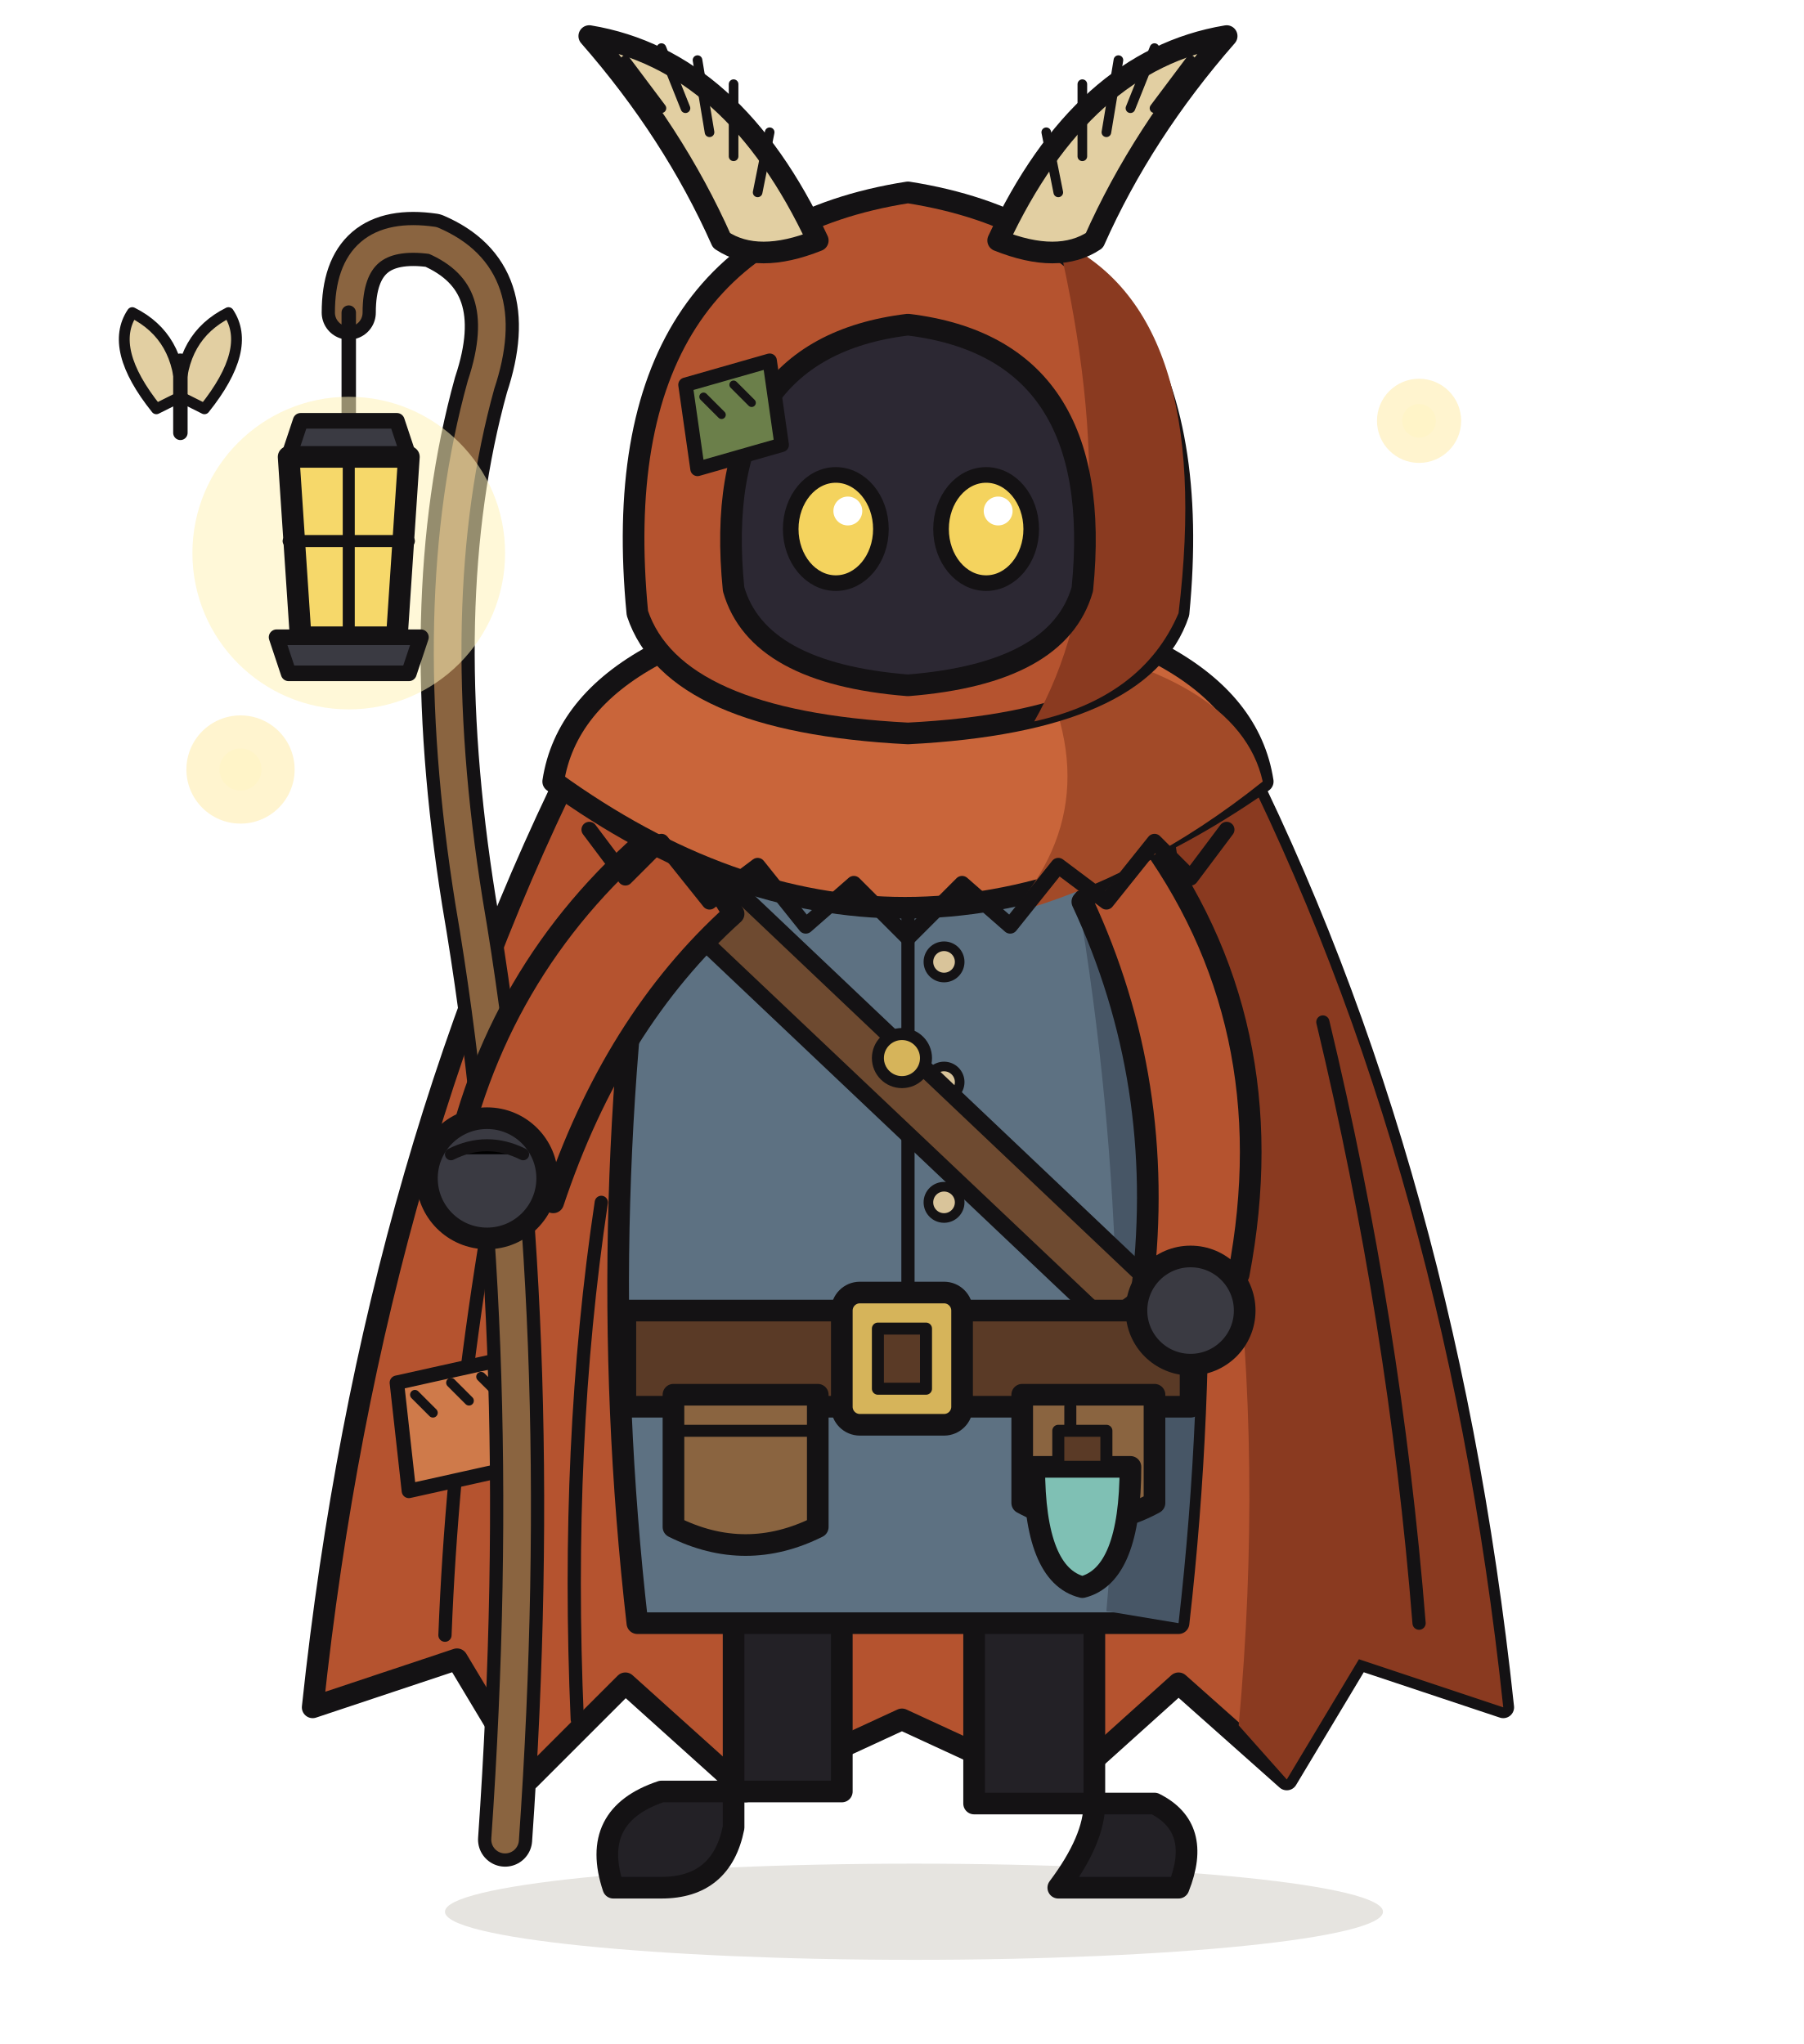
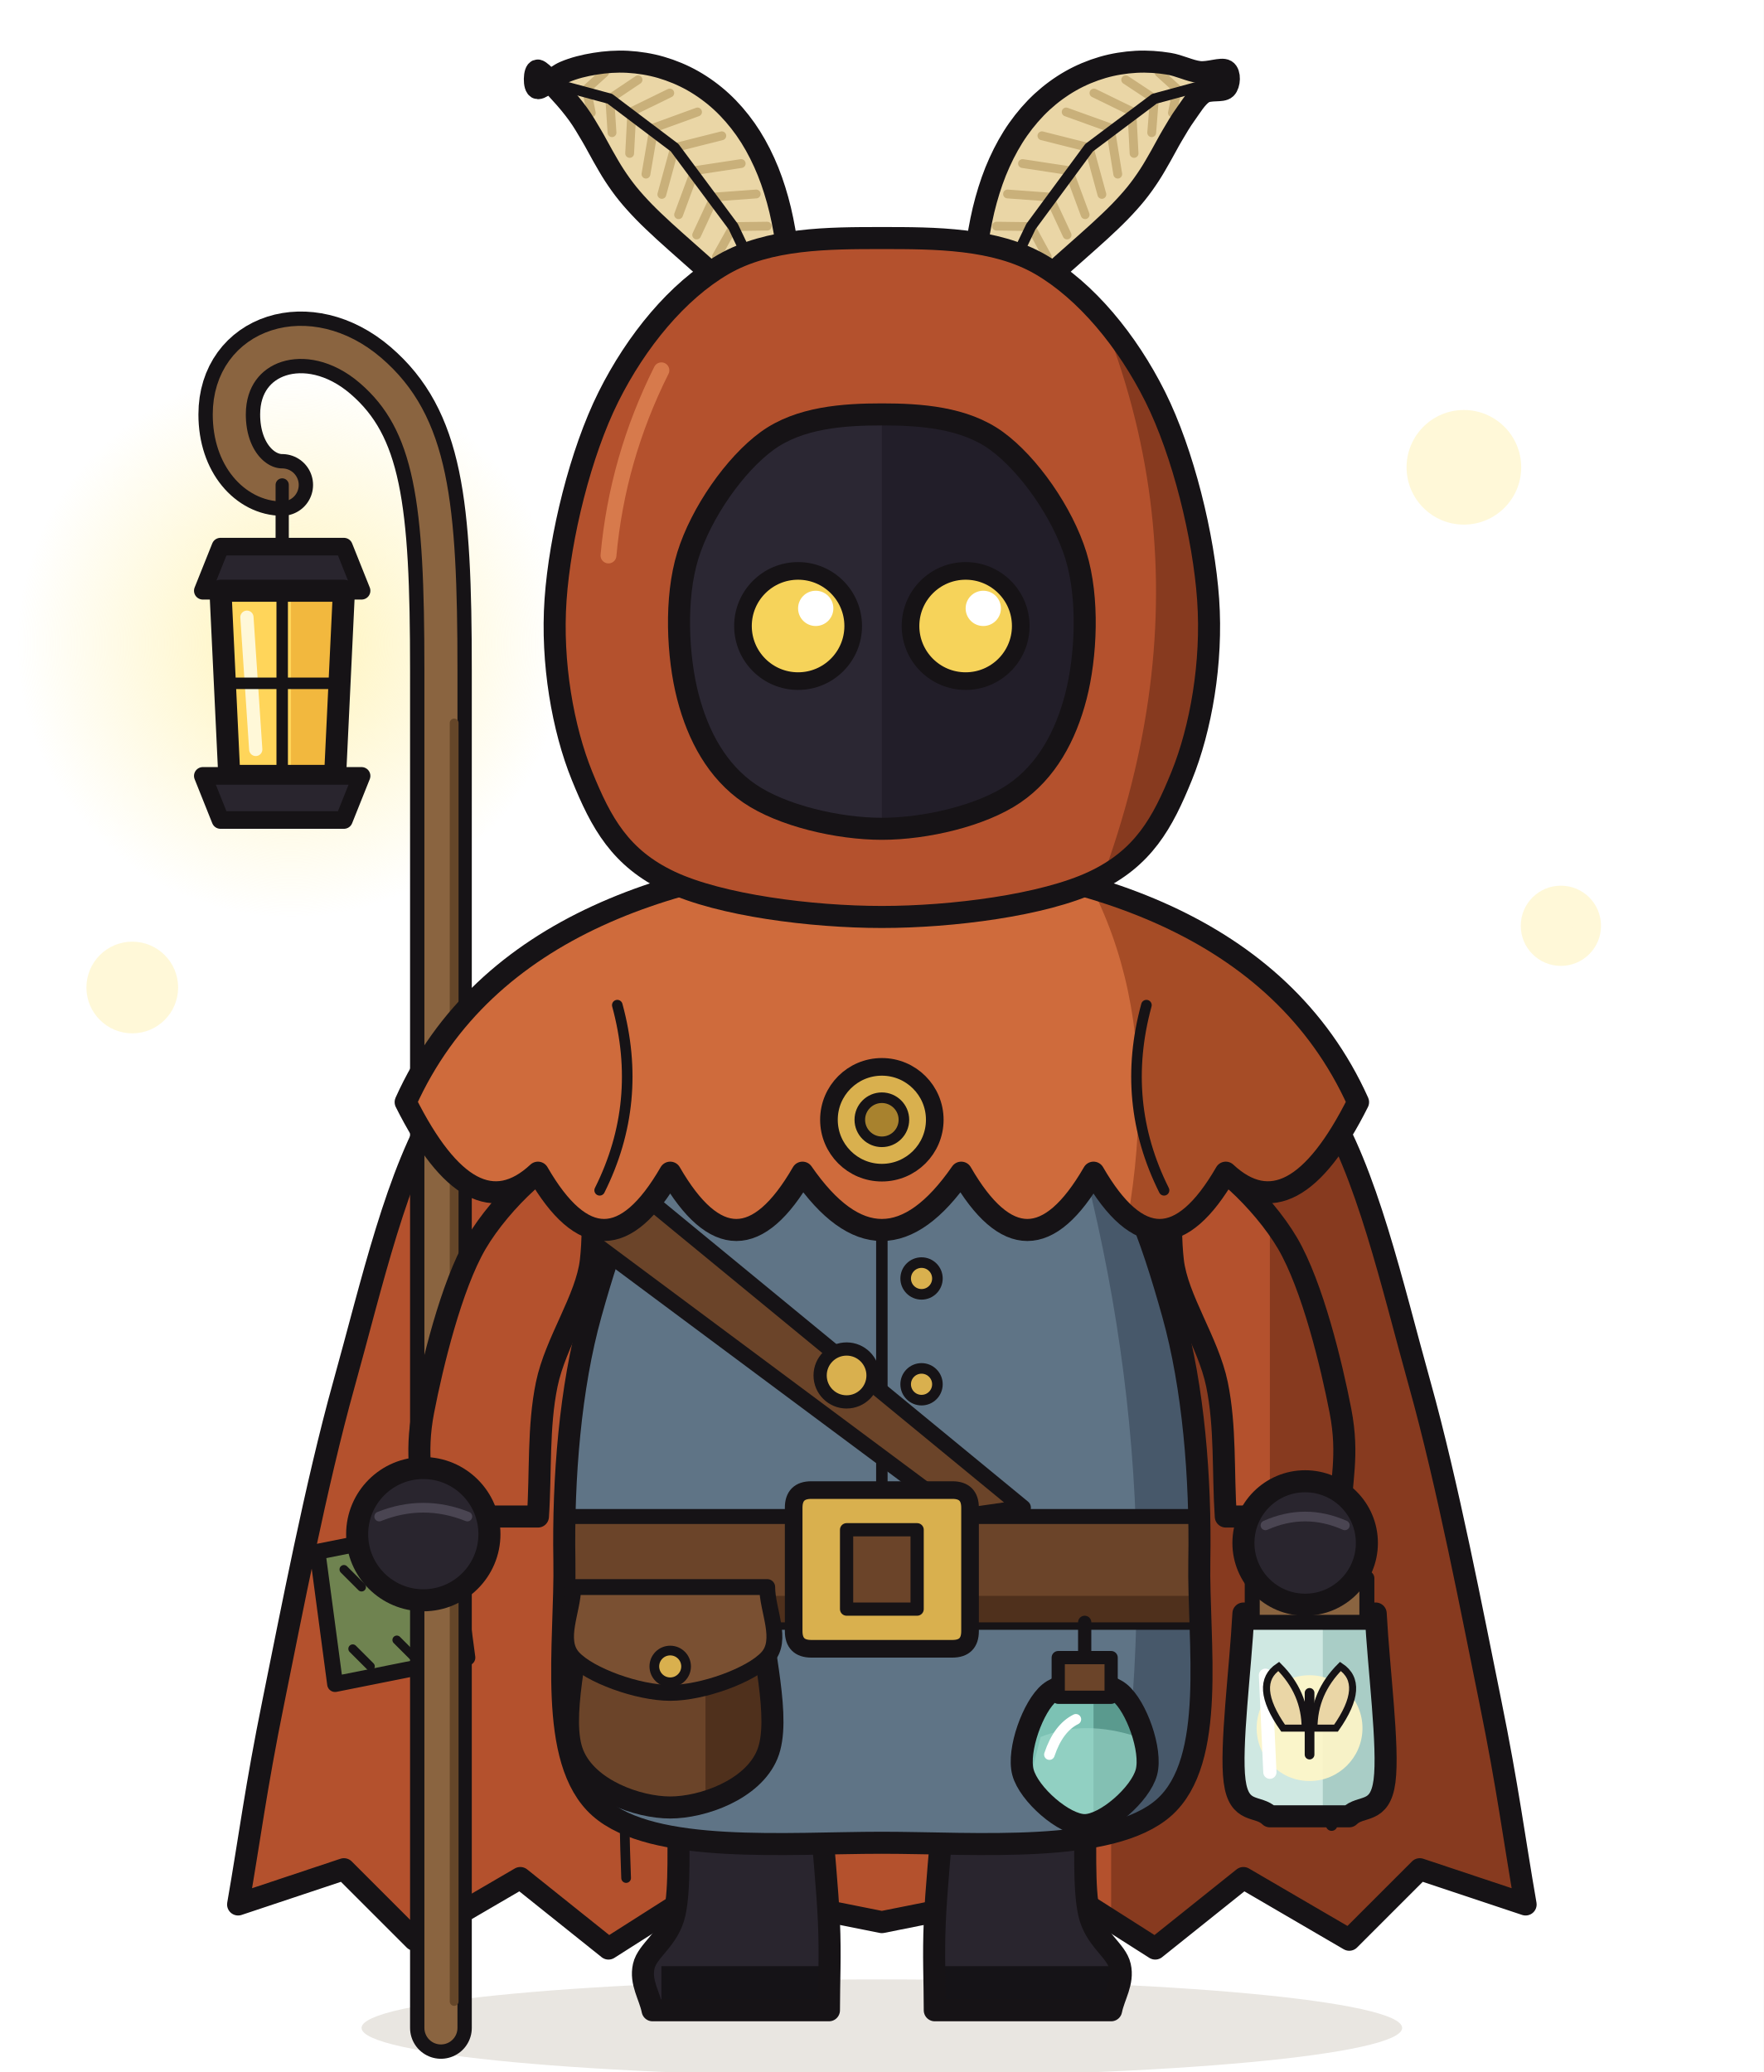
- <svg xmlns="http://www.w3.org/2000/svg" width="600" height="680" viewBox="0 0 300 340">
-   <rect width="300" height="340" fill="#fff" />
-   <g stroke="#141214" stroke-width="3.6" stroke-linejoin="round" stroke-linecap="round">
-     <ellipse cx="152" cy="318" rx="78" ry="8" fill="#e6e4e0" stroke="none" />
-     <g stroke="none">
-       <circle cx="40" cy="128" r="9" fill="#ffe9a0" opacity=".5" />
-       <circle cx="40" cy="128" r="3.5" fill="#fff4c8" />
-       <circle cx="236" cy="70" r="7" fill="#ffe9a0" opacity=".5" />
-       <circle cx="236" cy="70" r="2.8" fill="#fff4c8" />
-     </g>
-     <path d="M100 118 Q62 190 52 284 L76 276 L88 296 L104 280 L124 298 L150 286 L176 298 L196 280 L214 296 L226 276 L250 284 Q240 190 202 118 Z" fill="#b5532f" />
-     <path d="M202 118 Q240 190 250 284 L226 276 L214 296 L206 287 Q214 200 186 124 Z" fill="#8a3a20" stroke="none" />
-     <path d="M90 160 Q76 220 74 272 M220 170 Q232 220 236 270 M100 200 Q94 240 96 286" fill="none" stroke-width="2.2" />
-     <path d="M66 230 L84 226 L86 244 L68 248 Z" fill="#cf7a4a" stroke-width="2.4" />
-     <path d="M69 232 l3 3 M75 230 l3 3 M80 229 l3 3" stroke-width="1.6" />
-     <path d="M122 262 L122 304 Q120 314 110 314 L102 314 Q98 302 110 298 L140 298 L140 262 Z" fill="#232126" />
-     <path d="M162 262 L162 300 L192 300 Q200 304 196 314 L176 314 Q182 306 182 300 L182 262 Z" fill="#232126" />
-     <path d="M110 130 Q98 200 106 270 L196 270 Q204 200 192 130 Z" fill="#5d7182" />
-     <path d="M176 132 Q190 200 184 268 L196 270 Q204 200 192 130 Z" fill="#475666" stroke="none" />
-     <path d="M151 140 L151 216" stroke-width="2.2" />
-     <circle cx="157" cy="160" r="2.6" fill="#d9c49a" stroke-width="1.6" />
-     <circle cx="157" cy="180" r="2.6" fill="#d9c49a" stroke-width="1.6" />
-     <circle cx="157" cy="200" r="2.6" fill="#d9c49a" stroke-width="1.6" />
-     <path d="M114 140 L192 214 L184 220 L108 148 Z" fill="#6e4a30" stroke-width="2.8" />
-     <circle cx="150" cy="176" r="4" fill="#d6b45a" stroke-width="2" />
-     <path d="M104 218 L198 218 L198 234 L104 234 Z" fill="#5a3a26" />
-     <rect x="140" y="215" width="20" height="22" rx="3" fill="#d6b45a" />
-     <rect x="146" y="221" width="8" height="10" fill="#5a3a26" stroke-width="2" />
-     <path d="M112 232 L136 232 L136 254 Q124 260 112 254 Z" fill="#8a6440" />
-     <path d="M112 238 L136 238" stroke-width="2" />
-     <path d="M170 232 L192 232 L192 250 Q181 256 170 250 Z" fill="#8a6440" />
-     <path d="M178 234 L178 242" stroke-width="2" />
-     <path d="M172 244 Q172 262 180 264 Q188 262 188 244 Z" fill="#7fc0b4" />
-     <rect x="176" y="238" width="8" height="6" fill="#5a3a26" stroke-width="2" />
-     <path d="M190 138 Q214 170 206 212 L190 214 Q194 180 180 150 Z" fill="#b5532f" />
-     <circle cx="198" cy="218" r="9" fill="#3a3a42" />
-     <path d="M84 306 Q90 220 78 150 Q70 100 80 64 Q86 46 72 40 Q58 38 58 52" fill="none" stroke-width="9" />
-     <path d="M84 306 Q90 220 78 150 Q70 100 80 64 Q86 46 72 40 Q58 38 58 52" fill="none" stroke="#8a6440" stroke-width="4.6" />
-     <path d="M58 52 L58 70" stroke-width="2.4" />
-     <circle cx="58" cy="92" r="26" fill="#fff2b8" stroke="none" opacity=".55" />
-     <path d="M50 70 L66 70 L68 76 L48 76 Z" fill="#3a3a42" stroke-width="2.6" />
-     <path d="M48 76 L68 76 L66 106 L50 106 Z" fill="#f6d86a" />
-     <path d="M58 76 L58 106 M48 90 L68 90" stroke-width="2" />
-     <path d="M46 106 L70 106 L68 112 L48 112 Z" fill="#3a3a42" stroke-width="2.6" />
-     <g stroke-width="1.8">
-       <path d="M26 68 Q18 58 22 52 Q30 56 30 66 Z" fill="#e2cfa2" />
-       <path d="M34 68 Q42 58 38 52 Q30 56 30 66 Z" fill="#e2cfa2" />
-       <path d="M30 60 L30 72" stroke-width="2.4" />
-     </g>
-     <path d="M112 136 Q84 158 76 192 L92 200 Q102 170 122 152 Z" fill="#b5532f" />
-     <circle cx="81" cy="196" r="10" fill="#3a3a42" />
-     <path d="M75 192 Q81 189 87 192" stroke-width="2" />
-     <path d="M92 130 Q150 172 210 130 Q206 104 151 98 Q96 104 92 130 Z" fill="#c9653a" />
-     <path d="M170 106 Q206 112 210 130 Q190 146 168 152 Q186 132 170 106 Z" fill="#a24a28" stroke="none" />
-     <path d="M98 138 L104 146 L110 140 L118 150 L126 144 L134 154 L142 147 L151 156 L160 147 L168 154 L176 144 L184 150 L192 140 L198 146 L204 138" fill="none" stroke-width="2.6" />
-     <path d="M106 102 Q100 40 151 32 Q202 40 196 102 Q190 120 151 122 Q112 120 106 102 Z" fill="#b5532f" />
-     <path d="M176 40 Q202 52 196 102 Q190 116 172 120 Q188 92 176 40 Z" fill="#8a3a20" stroke="none" />
-     <path d="M122 98 Q118 58 151 54 Q184 58 180 98 Q176 112 151 114 Q126 112 122 98 Z" fill="#2c2833" />
-     <ellipse cx="139" cy="88" rx="7.5" ry="9" fill="#f4d35e" stroke-width="2.6" />
-     <ellipse cx="164" cy="88" rx="7.5" ry="9" fill="#f4d35e" stroke-width="2.6" />
-     <circle cx="141" cy="85" r="2.4" fill="#fff" stroke="none" />
-     <circle cx="166" cy="85" r="2.4" fill="#fff" stroke="none" />
-     <path d="M136 40 Q122 10 98 6 Q112 22 120 40 Q126 44 136 40 Z" fill="#e2cfa2" />
-     <path d="M166 40 Q180 10 204 6 Q190 22 182 40 Q176 44 166 40 Z" fill="#e2cfa2" />
-     <path d="M104 10 L110 18 M110 8 L114 18 M116 10 L118 22 M122 14 L122 26 M128 22 L126 32" stroke-width="1.6" />
-     <path d="M198 10 L192 18 M192 8 L188 18 M186 10 L184 22 M180 14 L180 26 M174 22 L176 32" stroke-width="1.6" />
-     <path d="M114 64 L128 60 L130 74 L116 78 Z" fill="#6b7f4a" stroke-width="2.4" />
-     <path d="M117 66 l3 3 M122 64 l3 3" stroke-width="1.4" />
+ <svg xmlns="http://www.w3.org/2000/svg" width="800" height="940" viewBox="0 -14 400 470">
+   <rect x="0" y="-14" width="400" height="470" fill="#ffffff" />
+   <defs>
+     <radialGradient id="glow">
+       <stop offset="0" stop-color="#fff3b8" stop-opacity="0.95" />
+       <stop offset="1" stop-color="#fff3b8" stop-opacity="0" />
+     </radialGradient>
+   </defs>
+   <ellipse cx="200" cy="446" rx="118" ry="11" fill="#e9e6e1" />
+   <circle cx="66" cy="132" r="62" fill="url(#glow)" />
+   <clipPath id="c0">
+     <path d="M200 196C220.67 196 245.33 199.33 262 206C278.67 212.67 290 220.33 300 236C310 251.67 315.67 277.33 322 300C328.33 322.67 334 352.33 338 372C342 391.67 343.33 402.67 346 418C338 415.33 330 412.67 322 410C316.67 415.33 311.33 420.67 306 426C298 421.33 290 416.67 282 412C275.33 417.33 268.67 422.67 262 428C254.67 423.33 247.33 418.67 240 414C226.67 416.67 213.33 419.33 200 422C186.67 419.33 173.33 416.67 160 414C152.67 418.67 145.33 423.33 138 428C131.33 422.67 124.67 417.33 118 412C110 416.67 102 421.33 94 426C88.67 420.67 83.33 415.33 78 410C70 412.67 62 415.33 54 418C56.67 402.67 58 391.67 62 372C66 352.33 71.67 322.67 78 300C84.33 277.33 90 251.67 100 236C110 220.33 121.33 212.67 138 206C154.67 199.33 179.33 196 200 196Z" />
+   </clipPath>
+   <path d="M200 196C220.67 196 245.33 199.33 262 206C278.67 212.67 290 220.33 300 236C310 251.67 315.67 277.33 322 300C328.33 322.67 334 352.33 338 372C342 391.67 343.33 402.67 346 418C338 415.33 330 412.67 322 410C316.67 415.33 311.33 420.67 306 426C298 421.33 290 416.67 282 412C275.33 417.33 268.67 422.67 262 428C254.67 423.33 247.33 418.67 240 414C226.67 416.67 213.33 419.33 200 422C186.67 419.33 173.33 416.67 160 414C152.67 418.67 145.33 423.33 138 428C131.33 422.67 124.67 417.33 118 412C110 416.67 102 421.33 94 426C88.67 420.67 83.33 415.33 78 410C70 412.67 62 415.33 54 418C56.67 402.67 58 391.67 62 372C66 352.33 71.67 322.67 78 300C84.33 277.33 90 251.67 100 236C110 220.33 121.33 212.67 138 206C154.67 199.33 179.33 196 200 196Z" fill="#b4512d" />
+   <g clip-path="url(#c0)">
+     <path d="M252 150 L360 150 L360 440 L252 440 Z" fill="#873a1f" />
+     <path d="M120 270 Q104 340 98 400" fill="none" stroke="#161316" stroke-width="2.6" stroke-linecap="round" stroke-linejoin="round" />
+     <path d="M280 270 Q296 340 302 400" fill="none" stroke="#161316" stroke-width="2.6" stroke-linecap="round" stroke-linejoin="round" />
+     <path d="M146 300 Q140 360 142 412" fill="none" stroke="#161316" stroke-width="2.2" stroke-linecap="round" stroke-linejoin="round" />
  </g>
+   <path d="M200 196C220.67 196 245.33 199.33 262 206C278.67 212.67 290 220.33 300 236C310 251.67 315.67 277.33 322 300C328.33 322.67 334 352.33 338 372C342 391.67 343.33 402.67 346 418C338 415.33 330 412.67 322 410C316.67 415.33 311.33 420.67 306 426C298 421.33 290 416.67 282 412C275.33 417.33 268.67 422.67 262 428C254.67 423.33 247.33 418.67 240 414C226.67 416.67 213.33 419.33 200 422C186.67 419.33 173.33 416.67 160 414C152.67 418.67 145.33 423.33 138 428C131.33 422.67 124.67 417.33 118 412C110 416.67 102 421.33 94 426C88.67 420.67 83.33 415.33 78 410C70 412.67 62 415.33 54 418C56.67 402.67 58 391.67 62 372C66 352.33 71.67 322.67 78 300C84.33 277.33 90 251.67 100 236C110 220.33 121.33 212.67 138 206C154.67 199.33 179.33 196 200 196Z" fill="none" stroke="#161316" stroke-width="5" stroke-linejoin="round" stroke-linecap="round" />
+   <path d="M72 338 L102 332 L106 362 L76 368 Z" fill="#6f8350" stroke="#161316" stroke-width="3.6" stroke-linejoin="round" stroke-linecap="round" />
+   <path d="M78 342 l4 4 M86 340 l4 4 M94 338 l4 4 M80 360 l4 4 M90 358 l4 4" fill="none" stroke="#161316" stroke-width="2" stroke-linecap="round" stroke-linejoin="round" />
+   <clipPath id="c1">
+     <path d="M186 396C175.33 396 164.67 396 154 396C153.67 404 154.33 414 153 420C151.67 426 146.83 428.33 146 432C145.17 435.67 147.33 438.67 148 442C161.33 442 174.67 442 188 442C188 435.33 188.33 429.67 188 422C187.67 414.33 186.67 404.67 186 396Z" />
+   </clipPath>
+   <path d="M186 396C175.33 396 164.67 396 154 396C153.67 404 154.33 414 153 420C151.67 426 146.83 428.33 146 432C145.17 435.67 147.33 438.67 148 442C161.33 442 174.67 442 188 442C188 435.33 188.33 429.67 188 422C187.67 414.33 186.67 404.67 186 396Z" fill="#29252e" />
+   <g clip-path="url(#c1)">
+     <path d="M150 432 L200 432 L200 446 L150 446 Z" fill="#151317" />
+   </g>
+   <path d="M186 396C175.33 396 164.67 396 154 396C153.67 404 154.33 414 153 420C151.67 426 146.83 428.33 146 432C145.17 435.67 147.33 438.67 148 442C161.33 442 174.67 442 188 442C188 435.33 188.33 429.67 188 422C187.67 414.33 186.67 404.67 186 396Z" fill="none" stroke="#161316" stroke-width="5" stroke-linejoin="round" stroke-linecap="round" />
+   <clipPath id="c2">
+     <path d="M214 396C224.67 396 235.33 396 246 396C246.33 404 245.67 414 247 420C248.33 426 253.17 428.33 254 432C254.83 435.67 252.67 438.67 252 442C238.67 442 225.33 442 212 442C212 435.33 211.67 429.67 212 422C212.33 414.33 213.33 404.67 214 396Z" />
+   </clipPath>
+   <path d="M214 396C224.67 396 235.33 396 246 396C246.33 404 245.67 414 247 420C248.33 426 253.17 428.33 254 432C254.83 435.67 252.67 438.67 252 442C238.67 442 225.33 442 212 442C212 435.33 211.67 429.67 212 422C212.33 414.33 213.33 404.67 214 396Z" fill="#29252e" />
+   <g clip-path="url(#c2)">
+     <path d="M210 432 L260 432 L260 446 L210 446 Z" fill="#151317" />
+   </g>
+   <path d="M214 396C224.67 396 235.33 396 246 396C246.33 404 245.67 414 247 420C248.33 426 253.17 428.33 254 432C254.83 435.67 252.67 438.67 252 442C238.67 442 225.33 442 212 442C212 435.33 211.67 429.67 212 422C212.33 414.33 213.33 404.67 214 396Z" fill="none" stroke="#161316" stroke-width="5" stroke-linejoin="round" stroke-linecap="round" />
+   <clipPath id="c3">
+     <path d="M200 236C214.67 236 233 232 244 240C255 248 261.33 267.33 266 284C270.67 300.67 272.33 321.33 272 340C271.67 358.67 276 385.33 264 396C252 406.67 221.33 404 200 404C178.67 404 148 406.67 136 396C124 385.33 128.33 358.67 128 340C127.67 321.33 129.33 300.67 134 284C138.67 267.33 145 248 156 240C167 232 185.33 236 200 236Z" />
+   </clipPath>
+   <path d="M200 236C214.67 236 233 232 244 240C255 248 261.33 267.33 266 284C270.67 300.67 272.33 321.33 272 340C271.67 358.67 276 385.33 264 396C252 406.67 221.33 404 200 404C178.67 404 148 406.67 136 396C124 385.33 128.33 358.67 128 340C127.67 321.33 129.33 300.67 134 284C138.67 267.33 145 248 156 240C167 232 185.33 236 200 236Z" fill="#5f7486" />
+   <g clip-path="url(#c3)">
+     <path d="M240 230 Q268 320 252 410 L300 410 L300 230 Z" fill="#47586a" />
+     <path d="M200 262 L200 330" fill="none" stroke="#161316" stroke-width="2.6" stroke-linecap="round" stroke-linejoin="round" />
+     <circle cx="209" cy="276" r="3.6" fill="#d9b04e" stroke="#161316" stroke-width="2.4" />
+     <circle cx="209" cy="300" r="3.6" fill="#d9b04e" stroke="#161316" stroke-width="2.4" />
+     <path d="M100 330 L300 330 L300 354 L100 354 Z" fill="#6b4429" stroke="#161316" stroke-width="3.4" />
+     <path d="M100 348 L300 348 L300 354 L100 354 Z" fill="#4f301c" />
+   </g>
+   <path d="M200 236C214.67 236 233 232 244 240C255 248 261.33 267.33 266 284C270.67 300.67 272.33 321.33 272 340C271.67 358.67 276 385.33 264 396C252 406.67 221.33 404 200 404C178.67 404 148 406.67 136 396C124 385.33 128.33 358.67 128 340C127.67 321.33 129.33 300.67 134 284C138.67 267.33 145 248 156 240C167 232 185.33 236 200 236Z" fill="none" stroke="#161316" stroke-width="5" stroke-linejoin="round" stroke-linecap="round" />
+   <path d="M142 254 L232 328 L218 330 L132 266 Z" fill="#6b4429" stroke="#161316" stroke-width="3.6" stroke-linejoin="round" stroke-linecap="round" />
+   <circle cx="192" cy="298" r="6" fill="#d9b04e" stroke="#161316" stroke-width="3" />
+   <path d="M184 324 L216 324 Q220 324 220 328 L220 356 Q220 360 216 360 L184 360 Q180 360 180 356 L180 328 Q180 324 184 324 Z" fill="#d9b04e" stroke="#161316" stroke-width="4" stroke-linejoin="round" stroke-linecap="round" />
+   <path d="M192 333 L208 333 L208 351 L192 351 Z" fill="#6b4429" stroke="#161316" stroke-width="3" stroke-linejoin="round" stroke-linecap="round" />
+   <clipPath id="c4">
+     <path d="M132 348C145.33 348 158.67 348 172 348C172.67 360 177.33 376 174 384C170.67 392 159.33 396 152 396C144.67 396 133.33 392 130 384C126.67 376 131.33 360 132 348Z" />
+   </clipPath>
+   <path d="M132 348C145.33 348 158.67 348 172 348C172.67 360 177.33 376 174 384C170.67 392 159.33 396 152 396C144.67 396 133.33 392 130 384C126.67 376 131.33 360 132 348Z" fill="#6b4429" />
+   <g clip-path="url(#c4)">
+     <path d="M160 340 L180 340 L180 400 L160 400 Z" fill="#4f301c" />
+   </g>
+   <path d="M132 348C145.33 348 158.67 348 172 348C172.67 360 177.33 376 174 384C170.67 392 159.33 396 152 396C144.67 396 133.33 392 130 384C126.67 376 131.33 360 132 348Z" fill="none" stroke="#161316" stroke-width="5" stroke-linejoin="round" stroke-linecap="round" />
+   <path d="M130 346C144.67 346 159.33 346 174 346C174 351.33 177.67 358 174 362C170.33 366 159.33 370 152 370C144.67 370 133.67 366 130 362C126.33 358 130 351.33 130 346Z" fill="#7a5032" stroke="#161316" stroke-width="3.6" stroke-linejoin="round" stroke-linecap="round" />
+   <circle cx="152" cy="364" r="3.6" fill="#d9b04e" stroke="#161316" stroke-width="2.2" />
+   <path d="M246 354 L246 364" fill="none" stroke="#161316" stroke-width="3" stroke-linecap="round" stroke-linejoin="round" />
+   <clipPath id="c5">
+     <path d="M238 370C241.67 367 250.33 367 254 370C257.67 373 261.33 383 260 388C258.67 393 250.67 400 246 400C241.33 400 233.33 393 232 388C230.67 383 234.33 373 238 370Z" />
+   </clipPath>
+   <path d="M238 370C241.67 367 250.33 367 254 370C257.67 373 261.33 383 260 388C258.67 393 250.67 400 246 400C241.33 400 233.33 393 232 388C230.67 383 234.33 373 238 370Z" fill="#7cc2b4" />
+   <g clip-path="url(#c5)">
+     <path d="M248 360 L270 360 L270 404 L248 404 Z" fill="#5a9a8e" />
+     <path d="M236 380 Q246 376 258 380 L262 404 L230 404 Z" fill="#9fd8cc" opacity="0.6" />
+   </g>
+   <path d="M238 370C241.67 367 250.33 367 254 370C257.67 373 261.33 383 260 388C258.67 393 250.67 400 246 400C241.33 400 233.33 393 232 388C230.67 383 234.33 373 238 370Z" fill="none" stroke="#161316" stroke-width="5" stroke-linejoin="round" stroke-linecap="round" />
+   <path d="M240 362 L252 362 L252 371 L240 371 Z" fill="#6b4429" stroke="#161316" stroke-width="3" stroke-linejoin="round" stroke-linecap="round" />
+   <path d="M238 384 Q240 378 244 376" fill="none" stroke="#ffffff" stroke-width="2.4" stroke-linecap="round" stroke-linejoin="round" />
+   <path d="M100 446 L100 138 C100 100 98 82 84 70 C70 58 52 64 52 80 C52 90 58 96 64 96" fill="none" stroke="#161316" stroke-width="14" stroke-linecap="round" stroke-linejoin="round" />
+   <path d="M100 446 L100 138 C100 100 98 82 84 70 C70 58 52 64 52 80 C52 90 58 96 64 96" fill="none" stroke="#8a6440" stroke-width="7.5" stroke-linecap="round" stroke-linejoin="round" />
+   <path d="M103 440 L103 150" fill="none" stroke="#654629" stroke-width="2" stroke-linecap="round" stroke-linejoin="round" />
+   <path d="M64 96 L64 110" fill="none" stroke="#161316" stroke-width="3" stroke-linecap="round" stroke-linejoin="round" />
+   <path d="M50 110 L78 110 L82 120 L46 120 Z" fill="#29252e" stroke="#161316" stroke-width="4" stroke-linejoin="round" stroke-linecap="round" />
+   <clipPath id="c6">
+     <path d="M50 120 L78 120 L76 162 L52 162 Z" />
+   </clipPath>
+   <path d="M50 120 L78 120 L76 162 L52 162 Z" fill="#ffd55a" />
+   <g clip-path="url(#c6)">
+     <path d="M66 118 L82 118 L82 166 L66 166 Z" fill="#f2b83e" />
+     <path d="M56 126 L58 156" stroke="#fff8d8" stroke-width="3" stroke-linecap="round" />
+   </g>
+   <path d="M50 120 L78 120 L76 162 L52 162 Z" fill="none" stroke="#161316" stroke-width="5" stroke-linejoin="round" stroke-linecap="round" />
+   <path d="M64 120 L64 162 M51 141 L77 141" fill="none" stroke="#161316" stroke-width="2.6" stroke-linecap="round" stroke-linejoin="round" />
+   <path d="M46 162 L82 162 L78 172 L50 172 Z" fill="#29252e" stroke="#161316" stroke-width="4" stroke-linejoin="round" stroke-linecap="round" />
+   <clipPath id="c7">
+     <path d="M130 248C125.67 247.33 113.67 258.33 108 268C102.33 277.67 98 295.67 96 306C94 316.33 96 322 96 330C104.67 330 113.33 330 122 330C122.67 320 122 309.67 124 300C126 290.33 133 280.67 134 272C135 263.33 134.33 248.67 130 248Z" />
+   </clipPath>
+   <path d="M130 248C125.67 247.33 113.67 258.33 108 268C102.33 277.67 98 295.67 96 306C94 316.33 96 322 96 330C104.67 330 113.33 330 122 330C122.67 320 122 309.67 124 300C126 290.33 133 280.67 134 272C135 263.33 134.33 248.67 130 248Z" fill="#b4512d" />
+   <g clip-path="url(#c7)" />
+   <path d="M130 248C125.67 247.33 113.67 258.33 108 268C102.33 277.67 98 295.67 96 306C94 316.33 96 322 96 330C104.67 330 113.33 330 122 330C122.67 320 122 309.67 124 300C126 290.33 133 280.67 134 272C135 263.33 134.33 248.67 130 248Z" fill="none" stroke="#161316" stroke-width="5" stroke-linejoin="round" stroke-linecap="round" />
+   <clipPath id="c8">
+     <path d="M270 248C274.33 247.33 286.33 258.33 292 268C297.67 277.67 302 295.67 304 306C306 316.33 304 322 304 330C295.33 330 286.67 330 278 330C277.33 320 278 309.67 276 300C274 290.33 267 280.67 266 272C265 263.33 265.67 248.67 270 248Z" />
+   </clipPath>
+   <path d="M270 248C274.33 247.33 286.33 258.33 292 268C297.67 277.67 302 295.67 304 306C306 316.33 304 322 304 330C295.33 330 286.67 330 278 330C277.33 320 278 309.67 276 300C274 290.33 267 280.67 266 272C265 263.33 265.67 248.67 270 248Z" fill="#b4512d" />
+   <g clip-path="url(#c8)">
+     <path d="M288 240 L320 240 L320 340 L288 340 Z" fill="#873a1f" />
+   </g>
+   <path d="M270 248C274.33 247.33 286.33 258.33 292 268C297.67 277.67 302 295.67 304 306C306 316.33 304 322 304 330C295.33 330 286.67 330 278 330C277.33 320 278 309.67 276 300C274 290.33 267 280.67 266 272C265 263.33 265.67 248.67 270 248Z" fill="none" stroke="#161316" stroke-width="5" stroke-linejoin="round" stroke-linecap="round" />
+   <clipPath id="c9">
+     <path d="M282 352C292 352 302 352 312 352C312.67 364.67 315 382.33 314 390C313 397.67 308.67 395.33 306 398C300 398 294 398 288 398C285.33 395.33 281 397.67 280 390C279 382.33 281.33 364.67 282 352Z" />
+   </clipPath>
+   <path d="M282 352C292 352 302 352 312 352C312.67 364.67 315 382.33 314 390C313 397.67 308.67 395.33 306 398C300 398 294 398 288 398C285.33 395.33 281 397.67 280 390C279 382.33 281.33 364.67 282 352Z" fill="#cfe8e2" />
+   <g clip-path="url(#c9)">
+     <path d="M300 346 L320 346 L320 402 L300 402 Z" fill="#a9cdc6" />
+     <circle cx="297" cy="378" r="12" fill="#fff6c8" opacity="0.9" />
+     <path d="M287 366 L288 388" fill="none" stroke="#ffffff" stroke-width="3" stroke-linecap="round" stroke-linejoin="round" />
+   </g>
+   <path d="M282 352C292 352 302 352 312 352C312.67 364.67 315 382.33 314 390C313 397.67 308.67 395.33 306 398C300 398 294 398 288 398C285.33 395.33 281 397.67 280 390C279 382.33 281.33 364.67 282 352Z" fill="none" stroke="#161316" stroke-width="5" stroke-linejoin="round" stroke-linecap="round" />
+   <path d="M291 378 Q284 368 290 364 Q296 370 296 378 Z M303 378 Q310 368 304 364 Q298 370 298 378 Z" fill="#ead6a6" stroke="#161316" stroke-width="1.6" />
+   <path d="M297 370 L297 384" fill="none" stroke="#161316" stroke-width="2.2" stroke-linecap="round" stroke-linejoin="round" />
+   <path d="M284 344 L310 344 L310 354 L284 354 Z" fill="#8a6440" stroke="#161316" stroke-width="3.4" stroke-linejoin="round" stroke-linecap="round" />
+   <circle cx="96" cy="334" r="15" fill="#29252e" stroke="#161316" stroke-width="5" />
+   <path d="M86 330 Q96 326 106 330" fill="none" stroke="#4a4552" stroke-width="2.2" stroke-linecap="round" stroke-linejoin="round" />
+   <circle cx="296" cy="336" r="14" fill="#29252e" stroke="#161316" stroke-width="5" />
+   <path d="M287 332 Q296 328 305 332" fill="none" stroke="#4a4552" stroke-width="2.2" stroke-linecap="round" stroke-linejoin="round" />
+   <clipPath id="c10">
+     <path d="M200 180 C246 182 290 196 308 236 Q293 266 278 252 Q263 278 248 252 Q233 278 218 252 Q200 278 182 252 Q167 278 152 252 Q137 278 122 252 Q107 266 92 236 C110 196 154 182 200 180 Z" />
+   </clipPath>
+   <path d="M200 180 C246 182 290 196 308 236 Q293 266 278 252 Q263 278 248 252 Q233 278 218 252 Q200 278 182 252 Q167 278 152 252 Q137 278 122 252 Q107 266 92 236 C110 196 154 182 200 180 Z" fill="#cf6b3c" />
+   <g clip-path="url(#c10)">
+     <path d="M236 170 Q270 210 252 280 L320 280 L320 170 Z" fill="#a64c26" />
+     <path d="M140 214 Q146 236 136 256 M260 214 Q254 236 264 256" fill="none" stroke="#161316" stroke-width="2.4" stroke-linecap="round" stroke-linejoin="round" />
+   </g>
+   <path d="M200 180 C246 182 290 196 308 236 Q293 266 278 252 Q263 278 248 252 Q233 278 218 252 Q200 278 182 252 Q167 278 152 252 Q137 278 122 252 Q107 266 92 236 C110 196 154 182 200 180 Z" fill="none" stroke="#161316" stroke-width="5" stroke-linejoin="round" stroke-linecap="round" />
+   <circle cx="200" cy="240" r="12" fill="#d9b04e" stroke="#161316" stroke-width="4" />
+   <circle cx="200" cy="240" r="5" fill="#a8822e" stroke="#161316" stroke-width="2.4" />
+   <clipPath id="c11">
+     <path d="M176.14 62.74C174.35 61.75 171.42 57.65 169.12 55.35C166.82 53.05 164.52 50.93 162.36 48.94C160.2 46.94 158.09 45.11 156.14 43.37C154.2 41.63 152.35 40.04 150.68 38.49C149 36.94 147.47 35.51 146.08 34.08C144.69 32.65 143.47 31.3 142.34 29.91C141.22 28.52 140.26 27.16 139.33 25.74C138.4 24.32 137.6 22.88 136.74 21.38C135.88 19.88 135.09 18.32 134.15 16.73C133.21 15.15 132.26 13.48 131.09 11.87C129.92 10.26 128.65 8.72 127.14 7.08C125.62 5.43 122.86 2.18 122 2C121.14 1.82 121 5.94 122 6C123 6.06 125.88 3.26 128.03 2.34C130.18 1.42 132.52 0.85 134.91 0.46C137.3 0.07 139.84 -0.12 142.35 0.02C144.85 0.16 147.46 0.57 149.93 1.29C152.4 2.01 154.88 3.04 157.17 4.34C159.46 5.64 161.67 7.26 163.66 9.09C165.64 10.92 167.48 13.05 169.09 15.34C170.7 17.63 172.11 20.17 173.32 22.85C174.54 25.52 175.53 28.4 176.36 31.38C177.19 34.36 177.8 37.5 178.3 40.73C178.81 43.95 179.12 47.31 179.38 50.73C179.64 54.15 180.4 59.26 179.86 61.26C179.32 63.26 177.93 63.72 176.14 62.74Z" />
+   </clipPath>
+   <path d="M176.14 62.74C174.35 61.75 171.42 57.65 169.12 55.35C166.82 53.05 164.52 50.93 162.36 48.94C160.2 46.94 158.09 45.11 156.14 43.37C154.2 41.63 152.35 40.04 150.68 38.49C149 36.94 147.47 35.51 146.08 34.08C144.69 32.65 143.47 31.3 142.34 29.91C141.22 28.52 140.26 27.16 139.33 25.74C138.4 24.32 137.6 22.88 136.74 21.38C135.88 19.88 135.09 18.32 134.15 16.73C133.21 15.15 132.26 13.48 131.09 11.87C129.92 10.26 128.65 8.72 127.14 7.08C125.62 5.43 122.86 2.18 122 2C121.14 1.82 121 5.94 122 6C123 6.06 125.88 3.26 128.03 2.34C130.18 1.42 132.52 0.85 134.91 0.46C137.3 0.07 139.84 -0.12 142.35 0.02C144.85 0.16 147.46 0.57 149.93 1.29C152.4 2.01 154.88 3.04 157.17 4.34C159.46 5.64 161.67 7.26 163.66 9.09C165.64 10.92 167.48 13.05 169.09 15.34C170.7 17.63 172.11 20.17 173.32 22.85C174.54 25.52 175.53 28.4 176.36 31.38C177.19 34.36 177.8 37.5 178.3 40.73C178.81 43.95 179.12 47.31 179.38 50.73C179.64 54.15 180.4 59.26 179.86 61.26C179.32 63.26 177.93 63.72 176.14 62.74Z" fill="#ead6a6" />
+   <g clip-path="url(#c11)">
+     <path d="M170.3 44.8L167.4 49.5M170.3 44.8L175.8 45.1M166.3 37.4L162.5 44.2M166.3 37.4L174.0 37.3M162.0 30.7L158.0 39.3M162.0 30.7L171.5 30.0M157.6 24.7L153.9 34.7M157.6 24.7L168.1 23.1M153.0 19.5L150.1 30.1M153.0 19.5L163.7 16.8M148.3 15.0L146.5 25.5M148.3 15.0L158.2 11.4M143.3 11.3L142.8 20.8M143.3 11.3L151.9 7.1M138.3 8.4L138.8 16.1M138.3 8.4L144.7 4.1M133.0 6.2L134.1 11.6M133.0 6.2L137.1 2.5" fill="none" stroke="#c9b07a" stroke-width="2" stroke-linecap="round" stroke-linejoin="round" />
+   </g>
+   <path d="M176.14 62.74C174.35 61.75 171.42 57.65 169.12 55.35C166.82 53.05 164.52 50.93 162.36 48.94C160.2 46.94 158.09 45.11 156.14 43.37C154.2 41.63 152.35 40.04 150.68 38.49C149 36.94 147.47 35.51 146.08 34.08C144.69 32.65 143.47 31.3 142.34 29.91C141.22 28.52 140.26 27.16 139.33 25.74C138.4 24.32 137.6 22.88 136.74 21.38C135.88 19.88 135.09 18.32 134.15 16.73C133.21 15.15 132.26 13.48 131.09 11.87C129.92 10.26 128.65 8.72 127.14 7.08C125.62 5.43 122.86 2.18 122 2C121.14 1.82 121 5.94 122 6C123 6.06 125.88 3.26 128.03 2.34C130.18 1.42 132.52 0.85 134.91 0.46C137.3 0.07 139.84 -0.12 142.35 0.02C144.85 0.16 147.46 0.57 149.93 1.29C152.4 2.01 154.88 3.04 157.17 4.34C159.46 5.64 161.67 7.26 163.66 9.09C165.64 10.92 167.48 13.05 169.09 15.34C170.7 17.63 172.11 20.17 173.32 22.85C174.54 25.52 175.53 28.4 176.36 31.38C177.19 34.36 177.8 37.5 178.3 40.73C178.81 43.95 179.12 47.31 179.38 50.73C179.64 54.15 180.4 59.26 179.86 61.26C179.32 63.26 177.93 63.72 176.14 62.74Z" fill="none" stroke="#161316" stroke-width="5" stroke-linejoin="round" stroke-linecap="round" />
+   <path d="M178.0 62.0 L166.3 37.4 L153.0 19.5 L138.3 8.4 L122.0 4.0" fill="none" stroke="#161316" stroke-width="2.4" stroke-linecap="round" stroke-linejoin="round" />
+   <clipPath id="c12">
+     <path d="M220.14 61.26C219.6 59.26 220.36 54.15 220.62 50.73C220.88 47.31 221.19 43.95 221.7 40.73C222.2 37.5 222.81 34.36 223.64 31.38C224.47 28.4 225.46 25.52 226.68 22.85C227.89 20.17 229.3 17.63 230.91 15.34C232.52 13.05 234.36 10.92 236.34 9.09C238.33 7.26 240.54 5.64 242.83 4.34C245.12 3.04 247.6 2.01 250.07 1.29C252.54 0.57 255.15 0.16 257.65 0.02C260.16 -0.12 262.7 0.07 265.09 0.46C267.48 0.85 269.82 2.09 271.97 2.34C274.12 2.6 277 1.39 278 2C279 2.61 278.86 5.15 278 6C277.14 6.85 274.38 6.1 272.86 7.08C271.35 8.05 270.08 10.26 268.91 11.87C267.74 13.48 266.79 15.15 265.85 16.73C264.91 18.32 264.12 19.88 263.26 21.38C262.4 22.88 261.6 24.32 260.67 25.74C259.74 27.16 258.78 28.52 257.66 29.91C256.53 31.3 255.31 32.65 253.92 34.08C252.53 35.51 251 36.94 249.32 38.49C247.65 40.04 245.8 41.63 243.86 43.37C241.91 45.11 239.8 46.94 237.64 48.94C235.48 50.93 233.18 53.05 230.88 55.35C228.58 57.65 225.65 61.75 223.86 62.74C222.07 63.72 220.68 63.26 220.14 61.26Z" />
+   </clipPath>
+   <path d="M220.14 61.26C219.6 59.26 220.36 54.15 220.62 50.73C220.88 47.31 221.19 43.95 221.7 40.73C222.2 37.5 222.81 34.36 223.64 31.38C224.47 28.4 225.46 25.52 226.68 22.85C227.89 20.17 229.3 17.63 230.91 15.34C232.52 13.05 234.36 10.92 236.34 9.09C238.33 7.26 240.54 5.64 242.83 4.34C245.12 3.04 247.6 2.01 250.07 1.29C252.54 0.57 255.15 0.16 257.65 0.02C260.16 -0.12 262.7 0.07 265.09 0.46C267.48 0.85 269.82 2.09 271.97 2.34C274.12 2.6 277 1.39 278 2C279 2.61 278.86 5.15 278 6C277.14 6.85 274.38 6.1 272.86 7.08C271.35 8.05 270.08 10.26 268.91 11.87C267.74 13.48 266.79 15.15 265.85 16.73C264.91 18.32 264.12 19.88 263.26 21.38C262.4 22.88 261.6 24.32 260.67 25.74C259.74 27.16 258.78 28.52 257.66 29.91C256.53 31.3 255.31 32.65 253.92 34.08C252.53 35.51 251 36.94 249.32 38.49C247.65 40.04 245.8 41.63 243.86 43.37C241.91 45.11 239.8 46.94 237.64 48.94C235.48 50.93 233.18 53.05 230.88 55.35C228.58 57.65 225.65 61.75 223.86 62.74C222.07 63.72 220.68 63.26 220.14 61.26Z" fill="#ead6a6" />
+   <g clip-path="url(#c12)">
+     <path d="M229.7 44.8L224.2 45.1M229.7 44.8L232.6 49.5M233.8 37.4L226.0 37.3M233.8 37.4L237.5 44.2M238.0 30.7L228.5 30.0M238.0 30.7L242.0 39.3M242.4 24.7L231.9 23.1M242.4 24.7L246.1 34.7M247.0 19.5L236.3 16.8M247.0 19.5L249.9 30.1M251.8 15.0L241.8 11.4M251.8 15.0L253.5 25.5M256.7 11.3L248.1 7.1M256.7 11.3L257.2 20.8M261.8 8.4L255.3 4.1M261.8 8.4L261.2 16.1M267.0 6.2L262.9 2.5M267.0 6.2L265.9 11.6" fill="none" stroke="#c9b07a" stroke-width="2" stroke-linecap="round" stroke-linejoin="round" />
+   </g>
+   <path d="M220.14 61.26C219.6 59.26 220.36 54.15 220.62 50.73C220.88 47.31 221.19 43.95 221.7 40.73C222.2 37.5 222.81 34.36 223.64 31.38C224.47 28.4 225.46 25.52 226.68 22.85C227.89 20.17 229.3 17.63 230.91 15.34C232.52 13.05 234.36 10.92 236.34 9.09C238.33 7.26 240.54 5.64 242.83 4.34C245.12 3.04 247.6 2.01 250.07 1.29C252.54 0.57 255.15 0.16 257.65 0.02C260.16 -0.12 262.7 0.07 265.09 0.46C267.48 0.85 269.82 2.09 271.97 2.34C274.12 2.6 277 1.39 278 2C279 2.61 278.86 5.15 278 6C277.14 6.85 274.38 6.1 272.86 7.08C271.35 8.05 270.08 10.26 268.91 11.87C267.74 13.48 266.79 15.15 265.85 16.73C264.91 18.32 264.12 19.88 263.26 21.38C262.4 22.88 261.6 24.32 260.67 25.74C259.74 27.16 258.78 28.52 257.66 29.91C256.53 31.3 255.31 32.65 253.92 34.08C252.53 35.51 251 36.94 249.32 38.49C247.65 40.04 245.8 41.63 243.86 43.37C241.91 45.11 239.8 46.94 237.64 48.94C235.48 50.93 233.18 53.05 230.88 55.35C228.58 57.65 225.65 61.75 223.86 62.74C222.07 63.72 220.68 63.26 220.14 61.26Z" fill="none" stroke="#161316" stroke-width="5" stroke-linejoin="round" stroke-linecap="round" />
+   <path d="M222.0 62.0 L233.8 37.4 L247.0 19.5 L261.8 8.4 L278.0 4.0" fill="none" stroke="#161316" stroke-width="2.4" stroke-linecap="round" stroke-linejoin="round" />
+   <clipPath id="c13">
+     <path d="M200 40C212 40 225.67 40 236 46C246.33 52 255.67 63.33 262 76C268.33 88.67 273 107.67 274 122C275 136.33 272.33 151.33 268 162C263.67 172.67 259.33 180.67 248 186C236.67 191.33 216 194 200 194C184 194 163.33 191.33 152 186C140.67 180.67 136.33 172.67 132 162C127.67 151.33 125 136.33 126 122C127 107.67 131.67 88.67 138 76C144.33 63.33 153.67 52 164 46C174.33 40 188 40 200 40Z" />
+   </clipPath>
+   <path d="M200 40C212 40 225.67 40 236 46C246.33 52 255.67 63.33 262 76C268.33 88.67 273 107.67 274 122C275 136.33 272.33 151.33 268 162C263.67 172.67 259.33 180.67 248 186C236.67 191.33 216 194 200 194C184 194 163.33 191.33 152 186C140.67 180.67 136.33 172.67 132 162C127.67 151.33 125 136.33 126 122C127 107.67 131.67 88.67 138 76C144.33 63.33 153.67 52 164 46C174.33 40 188 40 200 40Z" fill="#b4512d" />
+   <g clip-path="url(#c13)">
+     <path d="M236 30 Q284 110 244 200 L300 200 L300 30 Z" fill="#873a1f" />
+     <path d="M150 70 Q140 90 138 112" fill="none" stroke="#d77a4c" stroke-width="3.6" stroke-linecap="round" stroke-linejoin="round" />
+   </g>
+   <path d="M200 40C212 40 225.67 40 236 46C246.33 52 255.67 63.33 262 76C268.33 88.67 273 107.67 274 122C275 136.33 272.33 151.33 268 162C263.67 172.67 259.33 180.67 248 186C236.67 191.33 216 194 200 194C184 194 163.33 191.33 152 186C140.67 180.67 136.33 172.67 132 162C127.67 151.33 125 136.33 126 122C127 107.67 131.67 88.67 138 76C144.33 63.33 153.67 52 164 46C174.33 40 188 40 200 40Z" fill="none" stroke="#161316" stroke-width="5" stroke-linejoin="round" stroke-linecap="round" />
+   <clipPath id="c14">
+     <path d="M200 80C208.67 80 218.67 80.67 226 86C233.33 91.33 241 102.33 244 112C247 121.67 246.33 135 244 144C241.67 153 237.33 161 230 166C222.67 171 210 174 200 174C190 174 177.33 171 170 166C162.67 161 158.33 153 156 144C153.67 135 153 121.67 156 112C159 102.33 166.67 91.33 174 86C181.33 80.67 191.33 80 200 80Z" />
+   </clipPath>
+   <path d="M200 80C208.67 80 218.67 80.67 226 86C233.33 91.33 241 102.33 244 112C247 121.67 246.33 135 244 144C241.67 153 237.33 161 230 166C222.67 171 210 174 200 174C190 174 177.33 171 170 166C162.67 161 158.33 153 156 144C153.67 135 153 121.67 156 112C159 102.33 166.67 91.33 174 86C181.33 80.67 191.33 80 200 80Z" fill="#2b2733" />
+   <g clip-path="url(#c14)">
+     <path d="M200 70 L250 70 L250 180 L200 180 Z" fill="#221e29" />
+   </g>
+   <path d="M200 80C208.67 80 218.67 80.67 226 86C233.33 91.33 241 102.33 244 112C247 121.67 246.33 135 244 144C241.67 153 237.33 161 230 166C222.67 171 210 174 200 174C190 174 177.33 171 170 166C162.67 161 158.33 153 156 144C153.67 135 153 121.67 156 112C159 102.33 166.67 91.33 174 86C181.33 80.67 191.33 80 200 80Z" fill="none" stroke="#161316" stroke-width="5" stroke-linejoin="round" stroke-linecap="round" />
+   <circle cx="181" cy="128" r="12.5" fill="#f6d35a" stroke="#161316" stroke-width="4" />
+   <circle cx="185" cy="124" r="4" fill="#ffffff" />
+   <circle cx="219" cy="128" r="12.5" fill="#f6d35a" stroke="#161316" stroke-width="4" />
+   <circle cx="223" cy="124" r="4" fill="#ffffff" />
+   <circle cx="332" cy="92" r="13" fill="#fff3b8" opacity="0.55" />
+   <circle cx="332" cy="92" r="4" fill="#fff8d8" />
+   <circle cx="30" cy="210" r="10.4" fill="#fff3b8" opacity="0.55" />
+   <circle cx="30" cy="210" r="3.2" fill="#fff8d8" />
+   <circle cx="354" cy="196" r="9.1" fill="#fff3b8" opacity="0.55" />
+   <circle cx="354" cy="196" r="2.8" fill="#fff8d8" />
</svg>
